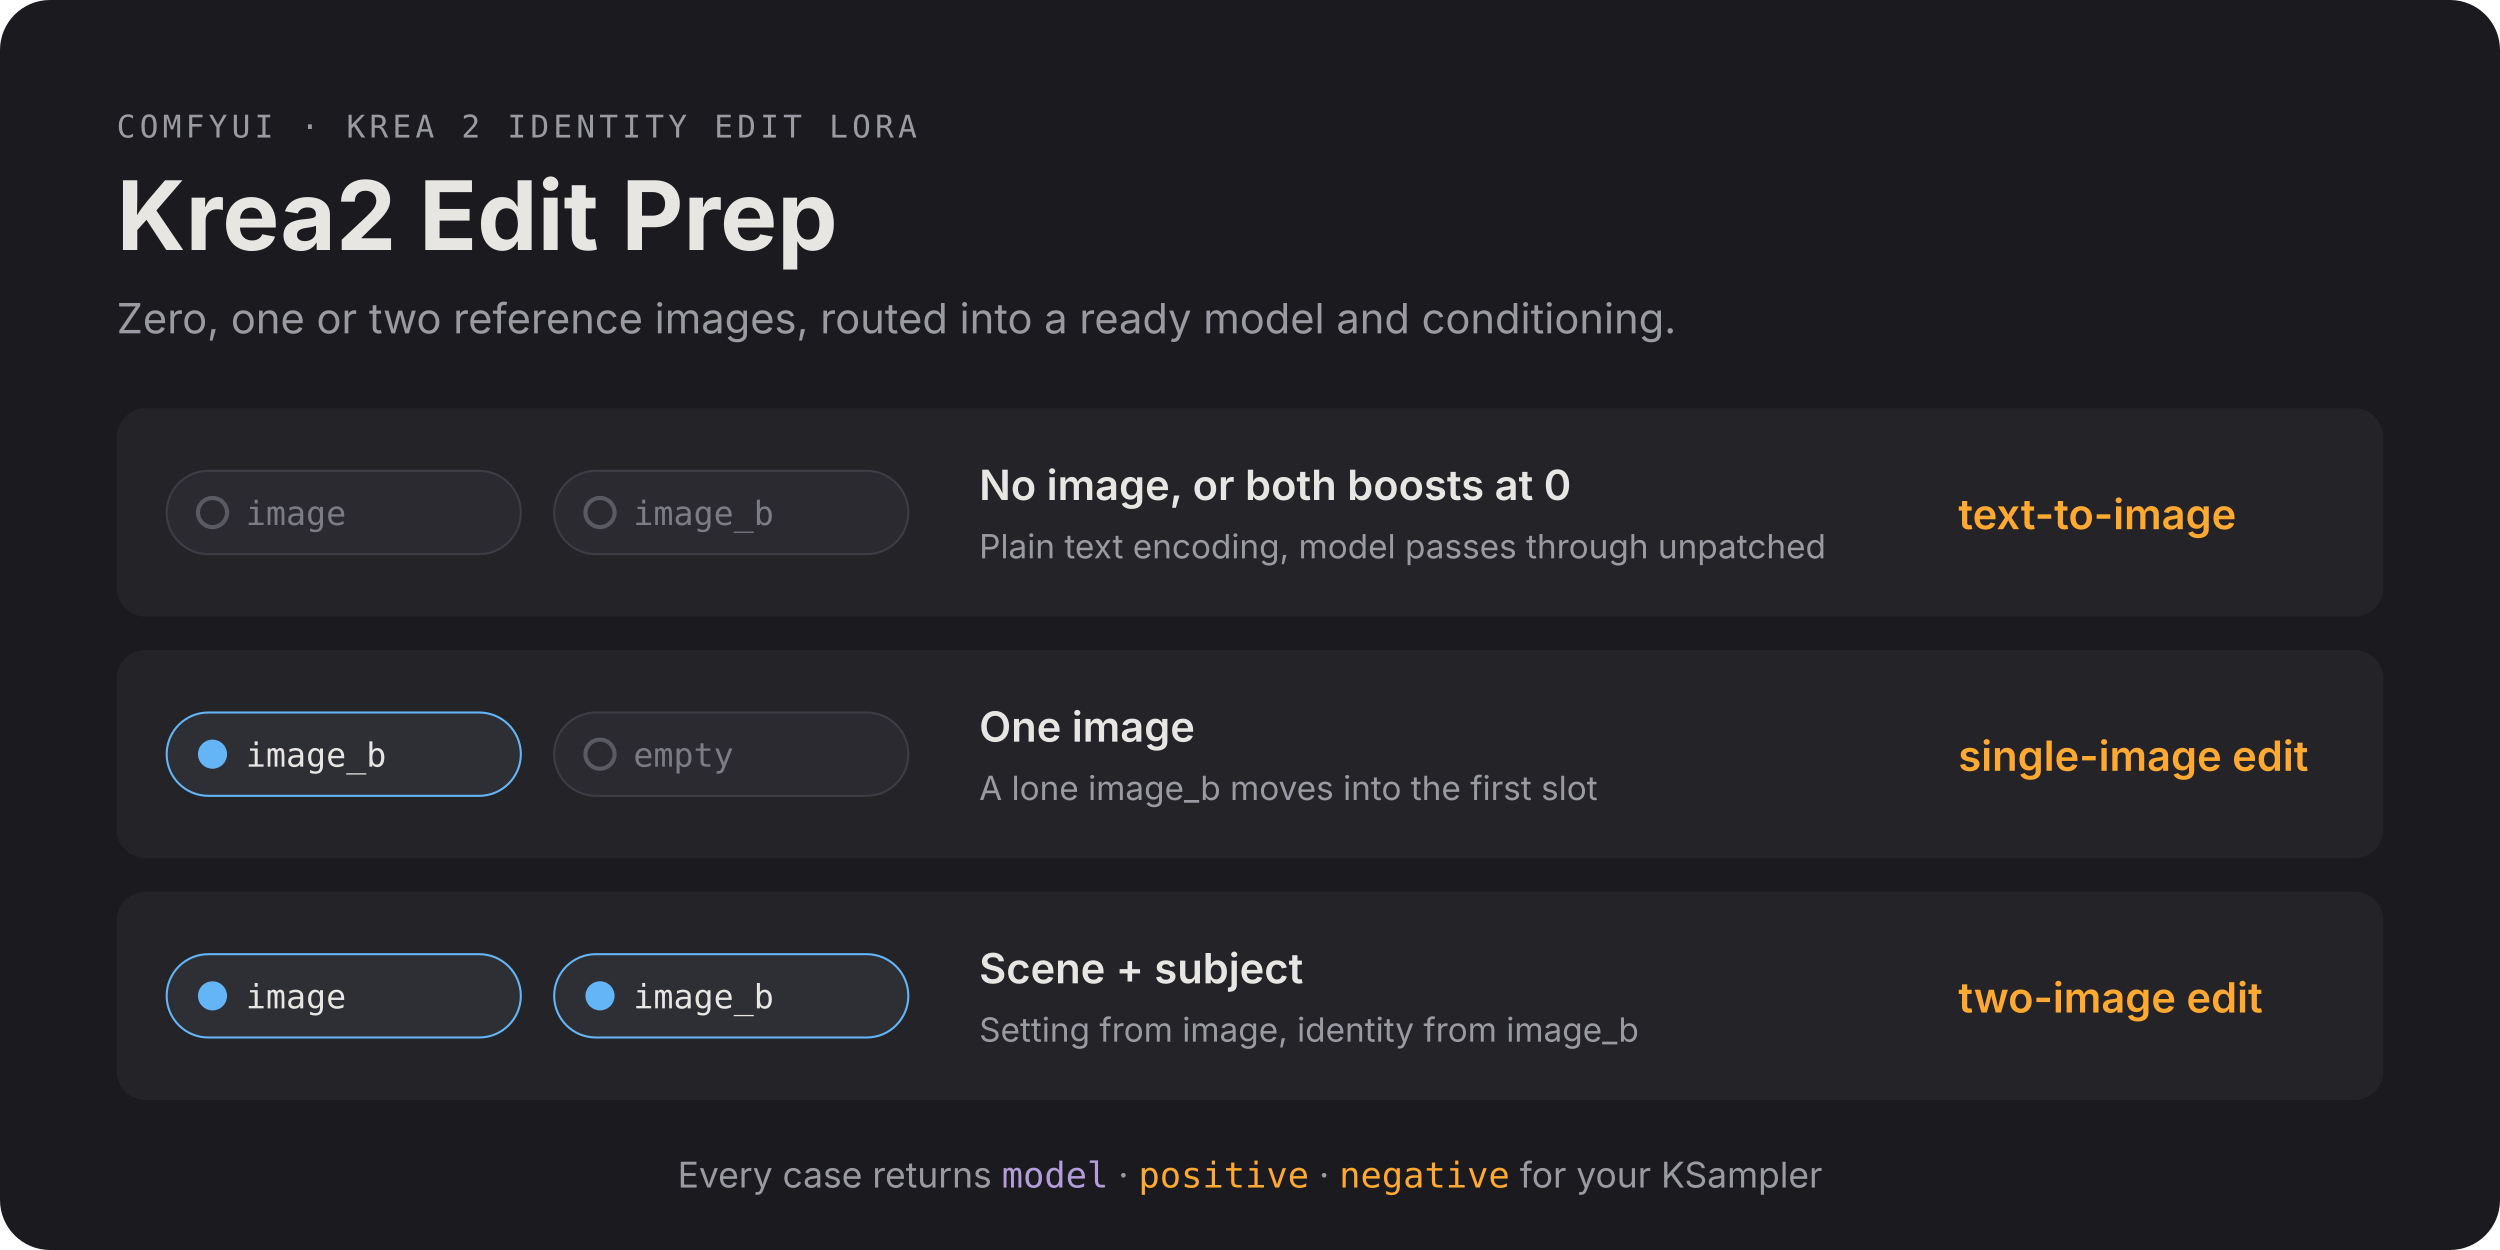
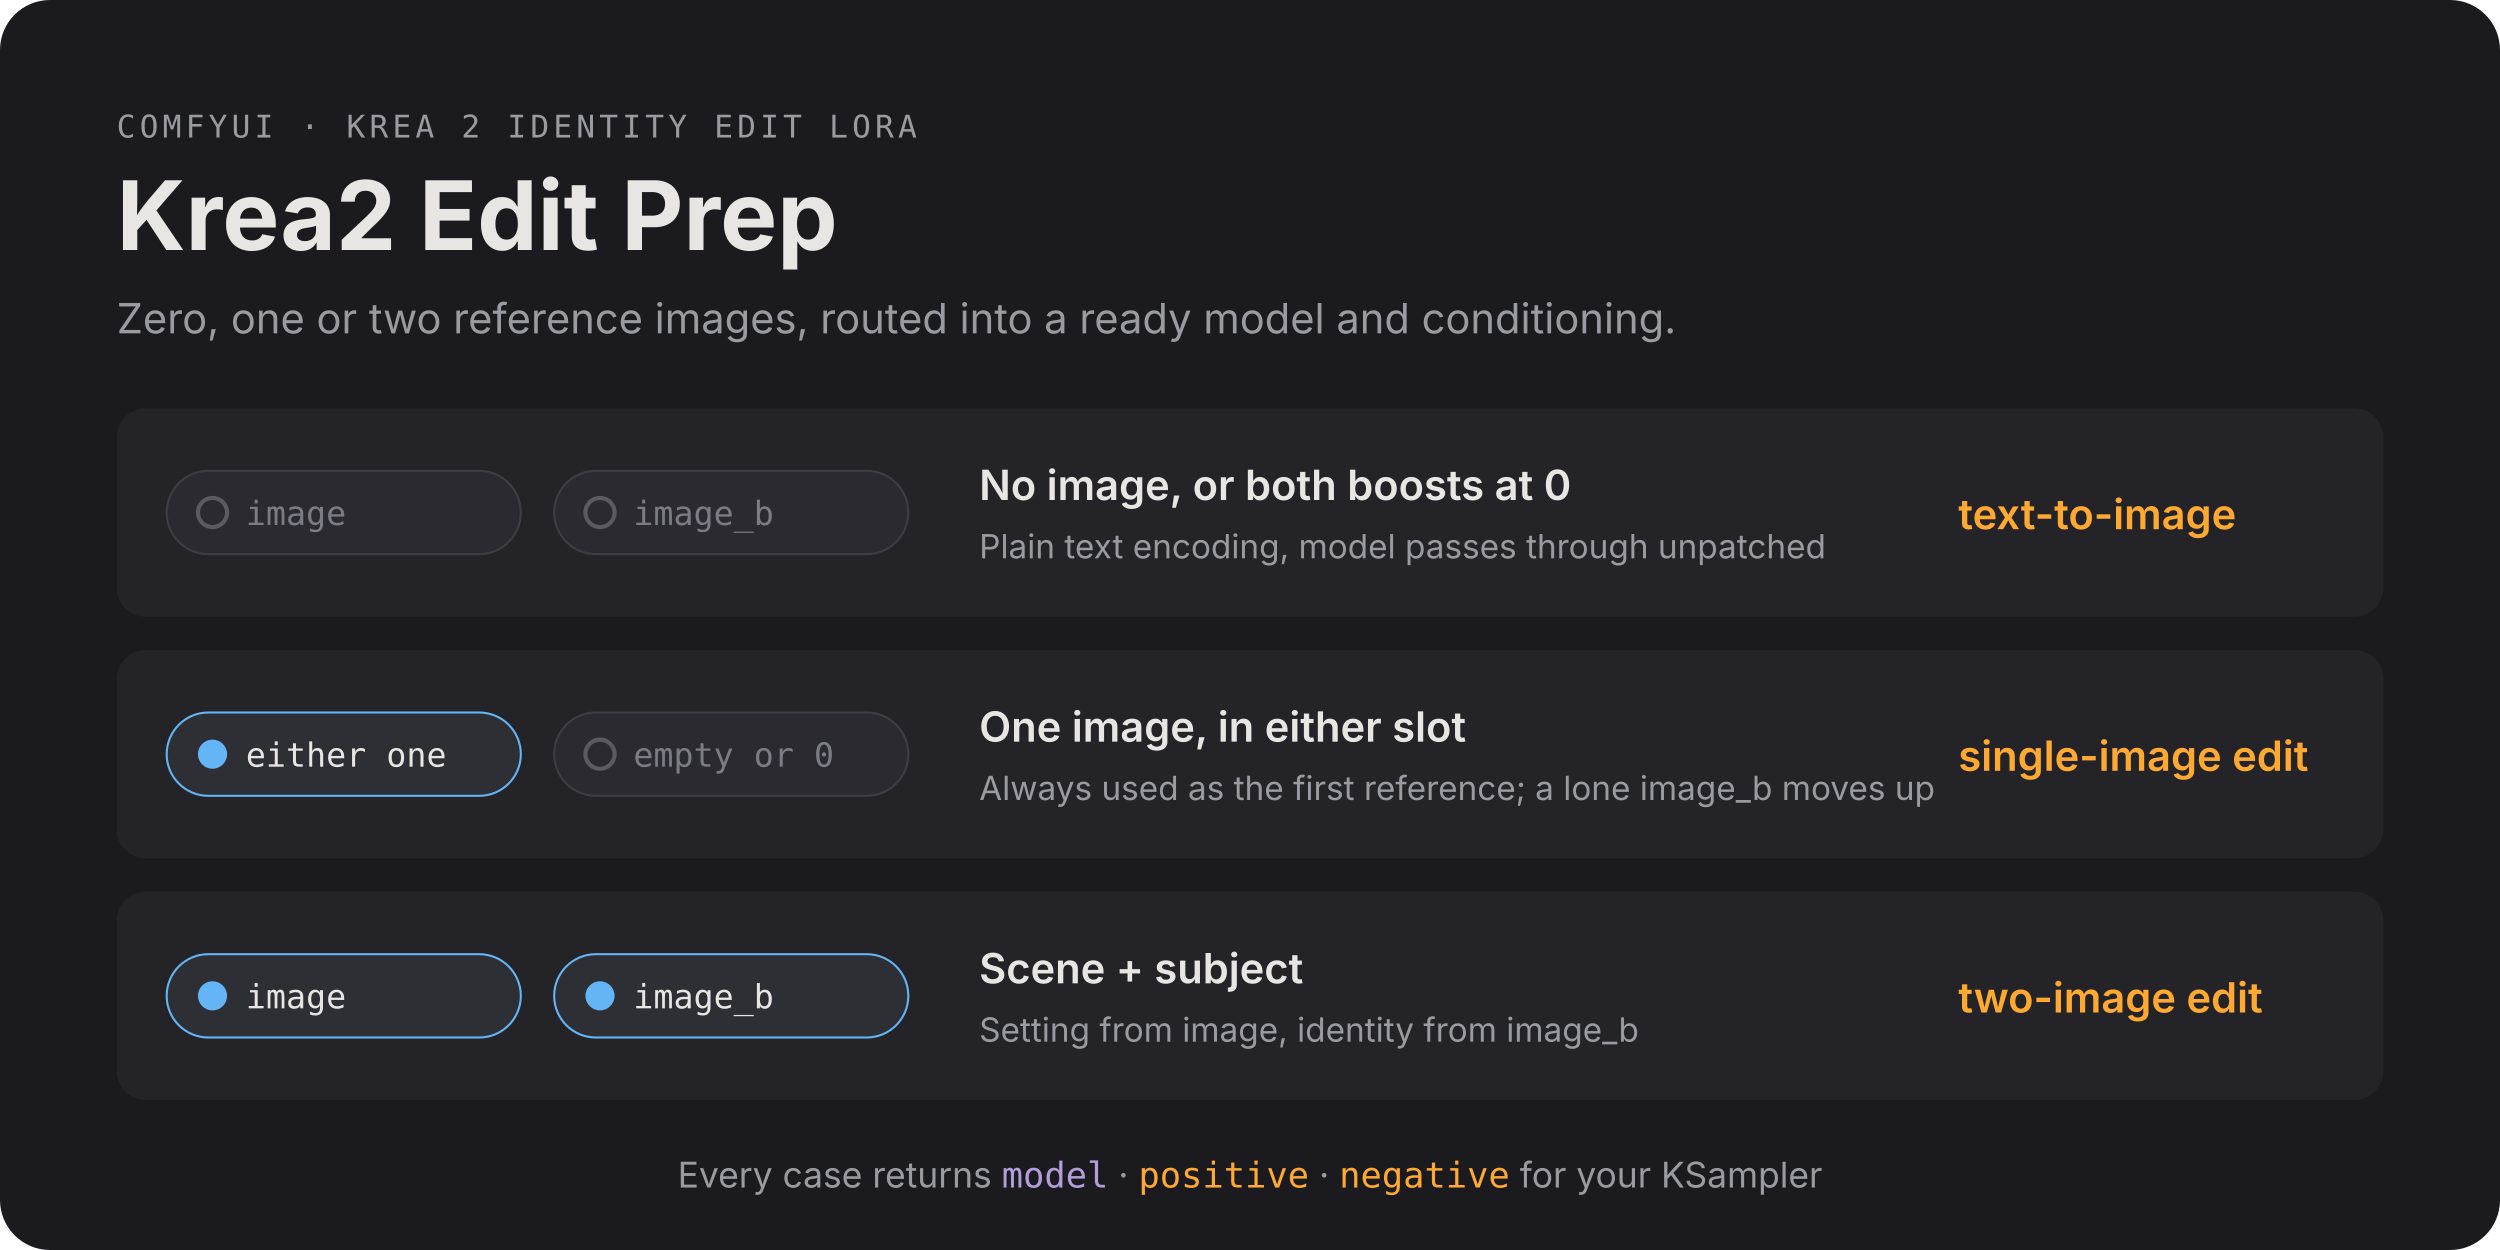
<svg xmlns="http://www.w3.org/2000/svg" width="1200" height="600" viewBox="0 0 1200 600" role="img" aria-labelledby="title desc">
  <rect width="1200" height="600" rx="24" fill="#1b1b1f" />
  <g id="title-block" font-family="-apple-system, BlinkMacSystemFont, 'Segoe UI', sans-serif">
    <text x="56" y="66" fill="#9a9aa2" font-family="ui-monospace, SFMono-Regular, Menlo, monospace" font-size="15" letter-spacing="2">COMFYUI · KREA 2 IDENTITY EDIT LORA</text>
    <text x="56" y="120" fill="#e8e6e3" font-size="46" font-weight="700">Krea2 Edit Prep</text>
    <text x="56" y="160" fill="#9a9aa2" font-size="20">Zero, one or two reference images, routed into a ready model and conditioning.</text>
  </g>
  <g id="rows" font-family="-apple-system, BlinkMacSystemFont, 'Segoe UI', sans-serif">
    <g id="no-image" transform="translate(56 196)">
      <rect width="1088" height="100" rx="14" fill="#232328" />
      <g font-family="ui-monospace, SFMono-Regular, Menlo, monospace" font-size="16">
        <rect x="24" y="30" width="170" height="40" rx="20" fill="#2a2a30" stroke="#3d3d46" />
        <circle cx="46" cy="50" r="7" fill="none" stroke="#5a5a63" stroke-width="2" />
        <text x="62" y="56" fill="#7c7c85">image</text>
        <rect x="210" y="30" width="170" height="40" rx="20" fill="#2a2a30" stroke="#3d3d46" />
        <circle cx="232" cy="50" r="7" fill="none" stroke="#5a5a63" stroke-width="2" />
        <text x="248" y="56" fill="#7c7c85">image_b</text>
      </g>
      <text x="414" y="44" fill="#e8e6e3" font-size="20" font-weight="600">No image, or both boosts at 0</text>
      <text x="414" y="72" fill="#9a9aa2" font-size="16">Plain text encoding, model passes through unpatched</text>
      <text x="884" y="58" fill="#ffa931" font-size="20" font-weight="600">text-to-image</text>
    </g>
    <g id="one-image" transform="translate(56 312)">
      <rect width="1088" height="100" rx="14" fill="#232328" />
      <g font-family="ui-monospace, SFMono-Regular, Menlo, monospace" font-size="16">
        <rect x="24" y="30" width="170" height="40" rx="20" fill="#2e2e35" stroke="#64b5f6" />
        <circle cx="46" cy="50" r="7" fill="#64b5f6" />
-         <text x="62" y="56" fill="#e8e6e3">image_b</text>
+         <text x="62" y="56" fill="#e8e6e3">either one</text>
        <rect x="210" y="30" width="170" height="40" rx="20" fill="#2a2a30" stroke="#3d3d46" />
        <circle cx="232" cy="50" r="7" fill="none" stroke="#5a5a63" stroke-width="2" />
-         <text x="248" y="56" fill="#7c7c85">empty</text>
+         <text x="248" y="56" fill="#7c7c85">empty or 0</text>
      </g>
-       <text x="414" y="44" fill="#e8e6e3" font-size="20" font-weight="600">One image</text>
-       <text x="414" y="72" fill="#9a9aa2" font-size="16">A lone image_b moves into the first slot</text>
+       <text x="414" y="44" fill="#e8e6e3" font-size="20" font-weight="600">One image, in either slot</text>
+       <text x="414" y="72" fill="#9a9aa2" font-size="16">Always used as the first reference; a lone image_b moves up</text>
      <text x="884" y="58" fill="#ffa931" font-size="20" font-weight="600">single-image edit</text>
    </g>
    <g id="two-images" transform="translate(56 428)">
      <rect width="1088" height="100" rx="14" fill="#232328" />
      <g font-family="ui-monospace, SFMono-Regular, Menlo, monospace" font-size="16">
        <rect x="24" y="30" width="170" height="40" rx="20" fill="#2e2e35" stroke="#64b5f6" />
        <circle cx="46" cy="50" r="7" fill="#64b5f6" />
        <text x="62" y="56" fill="#e8e6e3">image</text>
        <rect x="210" y="30" width="170" height="40" rx="20" fill="#2e2e35" stroke="#64b5f6" />
        <circle cx="232" cy="50" r="7" fill="#64b5f6" />
        <text x="248" y="56" fill="#e8e6e3">image_b</text>
      </g>
      <text x="414" y="44" fill="#e8e6e3" font-size="20" font-weight="600">Scene + subject</text>
      <text x="414" y="72" fill="#9a9aa2" font-size="16">Setting from image, identity from image_b</text>
      <text x="884" y="58" fill="#ffa931" font-size="20" font-weight="600">two-image edit</text>
    </g>
  </g>
  <text x="600" y="570" text-anchor="middle" fill="#9a9aa2" font-family="-apple-system, BlinkMacSystemFont, 'Segoe UI', sans-serif" font-size="17">Every case returns <tspan fill="#b39ddb" font-family="ui-monospace, SFMono-Regular, Menlo, monospace">model</tspan> · <tspan fill="#ffa931" font-family="ui-monospace, SFMono-Regular, Menlo, monospace">positive</tspan> · <tspan fill="#ffa931" font-family="ui-monospace, SFMono-Regular, Menlo, monospace">negative</tspan> for your KSampler</text>
</svg>
